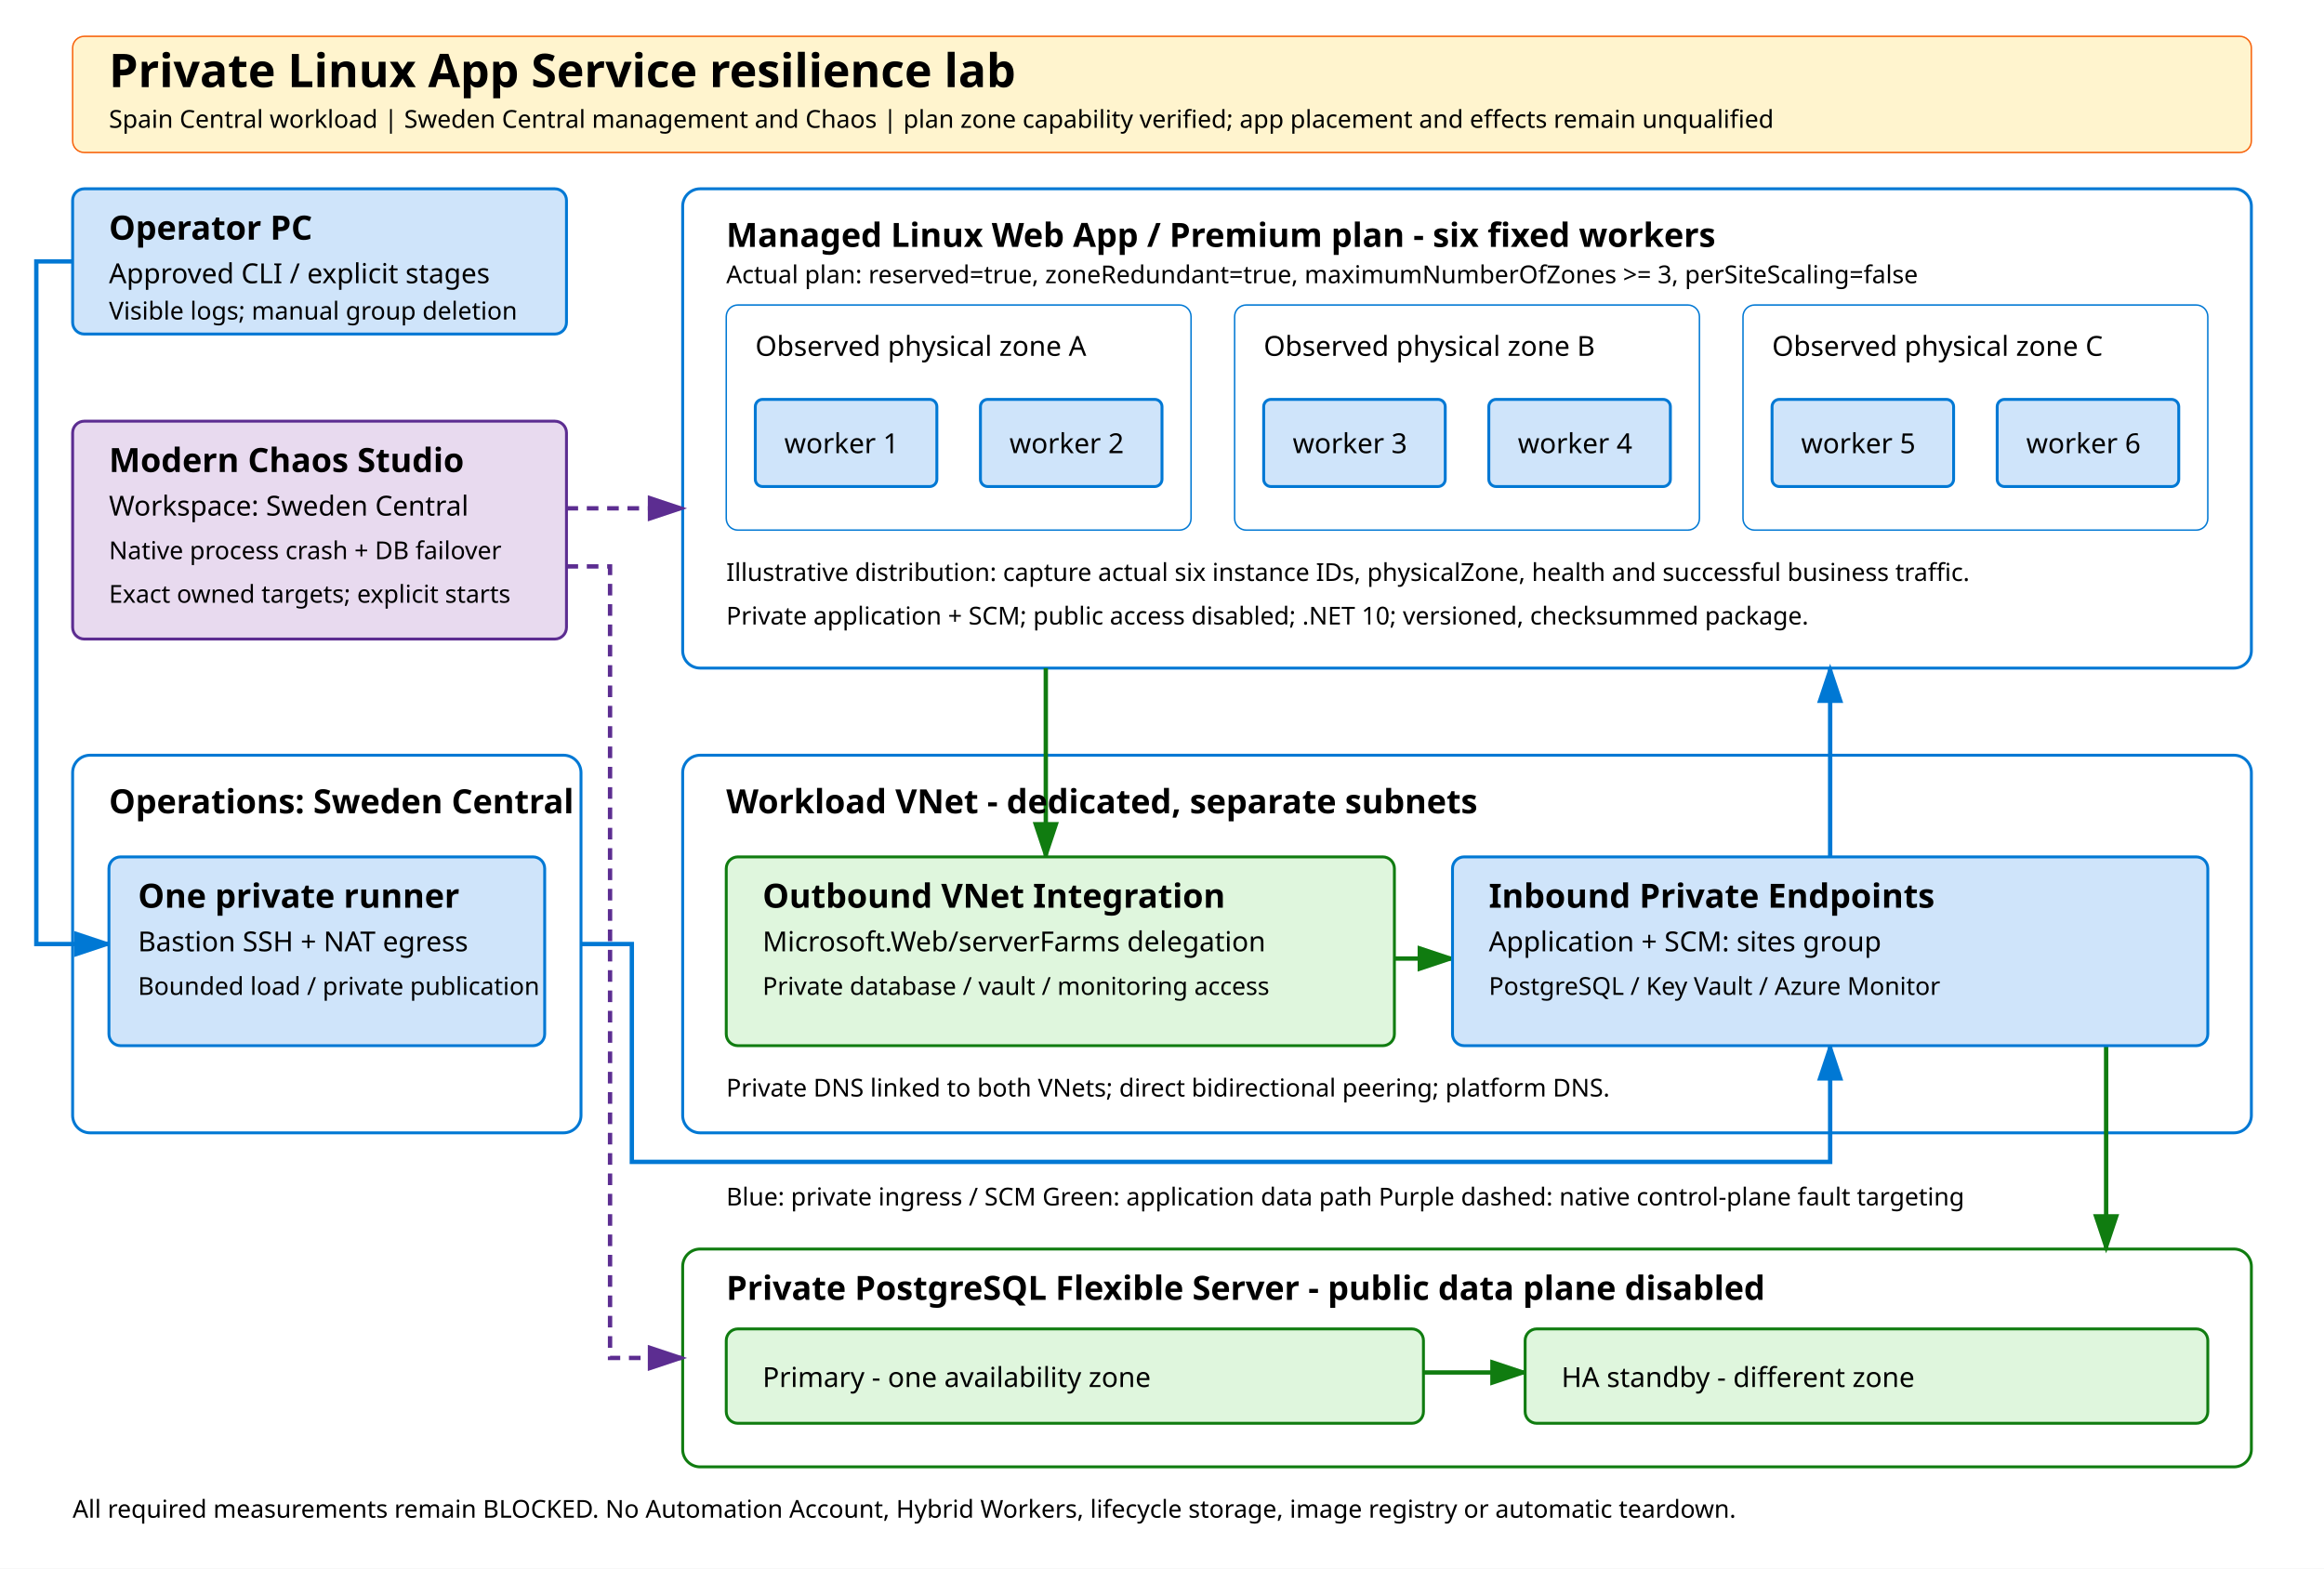
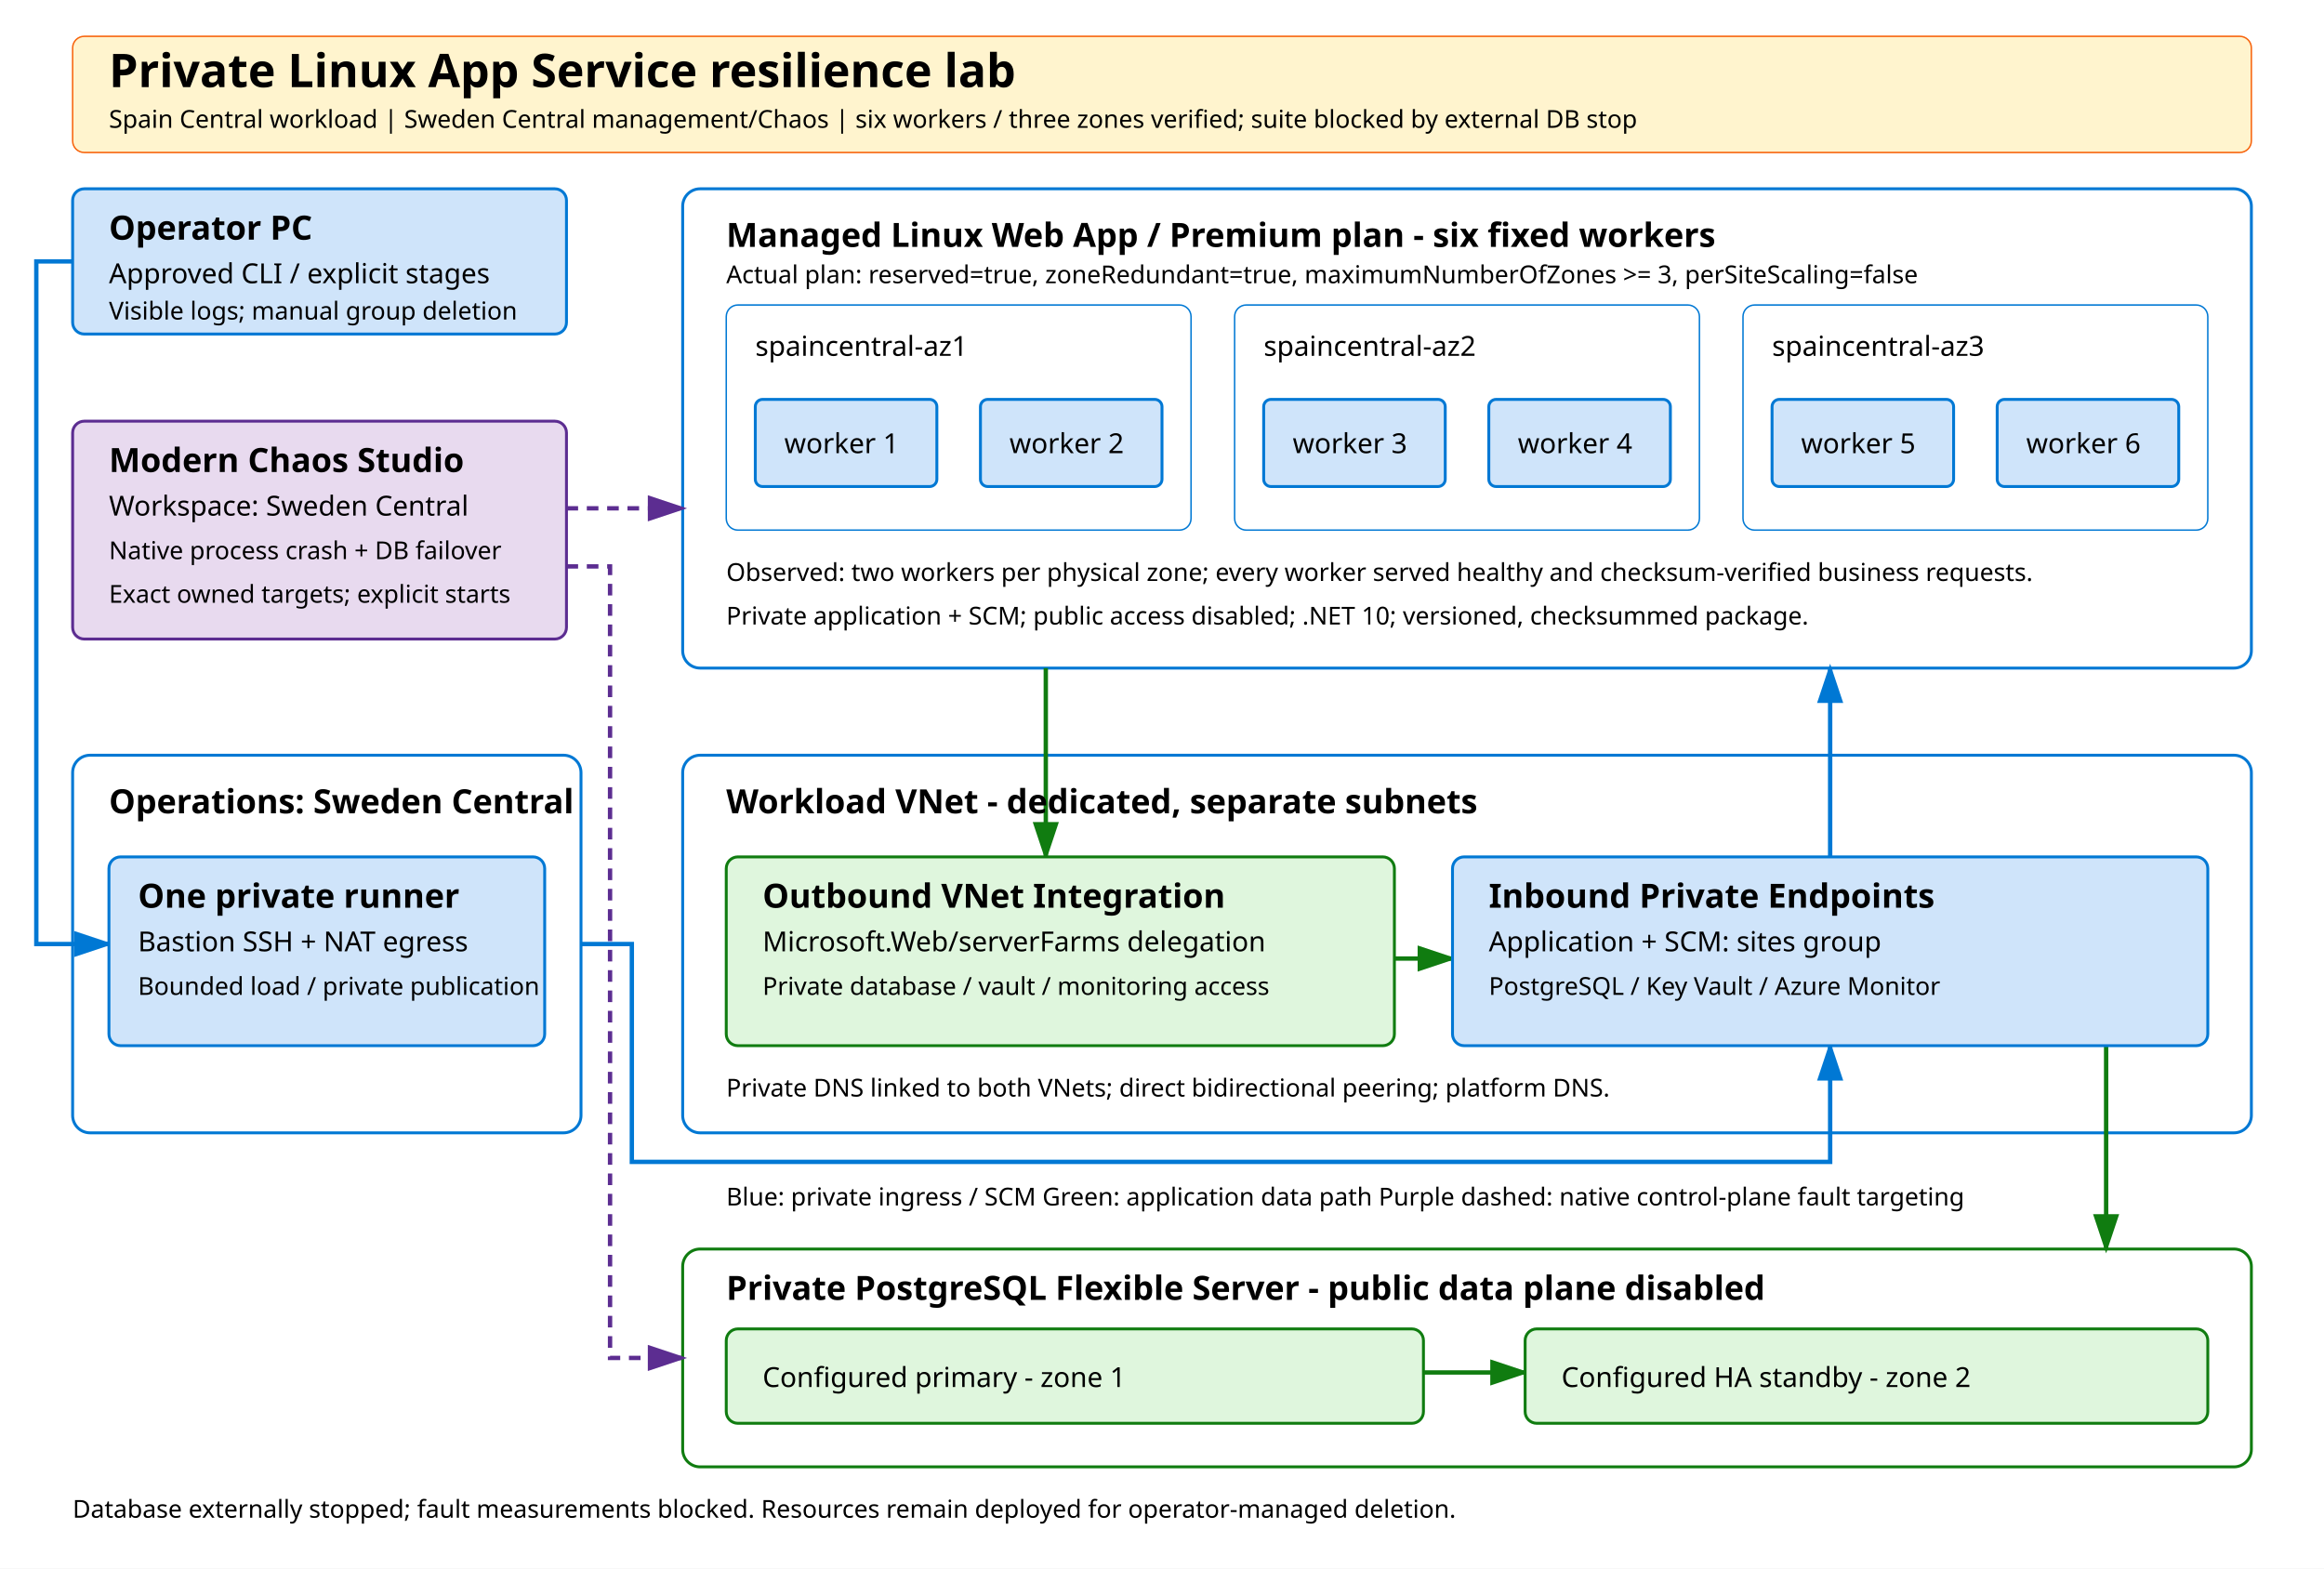
<svg xmlns="http://www.w3.org/2000/svg" width="1600" height="1080" viewBox="0 0 1600 1080">
  <defs>
    <marker id="arrow-blue" markerWidth="10" markerHeight="10" refX="8" refY="3" orient="auto" markerUnits="strokeWidth">
      <path d="M0,0 L0,6 L9,3 z" fill="#0078d4" />
    </marker>
    <marker id="arrow-green" markerWidth="10" markerHeight="10" refX="8" refY="3" orient="auto" markerUnits="strokeWidth">
      <path d="M0,0 L0,6 L9,3 z" fill="#107c10" />
    </marker>
    <marker id="arrow-purple" markerWidth="10" markerHeight="10" refX="8" refY="3" orient="auto" markerUnits="strokeWidth">
      <path d="M0,0 L0,6 L9,3 z" fill="#5c2d91" />
    </marker>
    <style>text { font-family: Segoe UI, sans-serif; fill: #000; font-size: 19px } .title { font-size: 32px; font-weight: 600 } .heading { font-size: 23px; font-weight: 600 } .small { font-size: 17px } .boundary { fill: none; stroke: #0078d4; stroke-width: 2 } .node { fill: #cfe4fa; stroke: #0078d4; stroke-width: 2 } .data { fill: #dff6dd; stroke: #107c10; stroke-width: 2 }</style>
  </defs>
  <g id="background">
    <rect width="1600" height="1080" fill="#fff" />
  </g>
  <g id="boundaries">
    <rect x="470" y="130" width="1080" height="330" rx="12" class="boundary" />
    <rect x="50" y="520" width="350" height="260" rx="12" class="boundary" />
    <rect x="470" y="520" width="1080" height="260" rx="12" class="boundary" />
    <rect x="470" y="860" width="1080" height="150" rx="12" fill="none" stroke="#107c10" stroke-width="2" />
  </g>
  <g id="connectors" fill="none" stroke-width="3">
    <path d="M50 180 H25 V650 H75" stroke="#0078d4" marker-end="url(#arrow-blue)" />
    <path d="M400 650 H435 V800 H1260 V720" stroke="#0078d4" marker-end="url(#arrow-blue)" />
    <path d="M1260 590 V460" stroke="#0078d4" marker-end="url(#arrow-blue)" />
    <path d="M720 460 V590" stroke="#107c10" marker-end="url(#arrow-green)" />
    <path d="M960 660 H1000" stroke="#107c10" marker-end="url(#arrow-green)" />
    <path d="M1450 720 V860" stroke="#107c10" marker-end="url(#arrow-green)" />
    <path d="M390 350 H470" stroke="#5c2d91" stroke-dasharray="8 6" marker-end="url(#arrow-purple)" />
    <path d="M390 390 H420 V935 H470" stroke="#5c2d91" stroke-dasharray="8 6" marker-end="url(#arrow-purple)" />
    <path d="M980 945 H1050" stroke="#107c10" marker-end="url(#arrow-green)" />
  </g>
  <g id="components">
    <rect x="50" y="130" width="340" height="100" rx="8" class="node" />
    <rect x="50" y="290" width="340" height="150" rx="8" fill="#e8daef" stroke="#5c2d91" stroke-width="2" />
    <rect x="75" y="590" width="300" height="130" rx="8" class="node" />
    <rect x="500" y="210" width="320" height="155" rx="8" fill="none" stroke="#0078d4" />
    <rect x="850" y="210" width="320" height="155" rx="8" fill="none" stroke="#0078d4" />
    <rect x="1200" y="210" width="320" height="155" rx="8" fill="none" stroke="#0078d4" />
    <rect x="520" y="275" width="125" height="60" rx="5" class="node" />
    <rect x="675" y="275" width="125" height="60" rx="5" class="node" />
    <rect x="870" y="275" width="125" height="60" rx="5" class="node" />
    <rect x="1025" y="275" width="125" height="60" rx="5" class="node" />
    <rect x="1220" y="275" width="125" height="60" rx="5" class="node" />
    <rect x="1375" y="275" width="125" height="60" rx="5" class="node" />
    <rect x="500" y="590" width="460" height="130" rx="8" class="data" />
    <rect x="1000" y="590" width="520" height="130" rx="8" class="node" />
    <rect x="500" y="915" width="480" height="65" rx="8" class="data" />
    <rect x="1050" y="915" width="470" height="65" rx="8" class="data" />
    <rect x="50" y="25" width="1500" height="80" rx="8" fill="#fff4ce" stroke="#f7630c" />
  </g>
  <g id="labels">
    <text x="75" y="60" class="title">Private Linux App Service resilience lab</text>
-     <text x="75" y="88" class="small">Spain Central workload | Sweden Central management and Chaos | plan zone capability verified; app placement and effects remain unqualified</text>
+     <text x="75" y="88" class="small">Spain Central workload | Sweden Central management/Chaos | six workers / three zones verified; suite blocked by external DB stop</text>
    <text x="75" y="165" class="heading">Operator PC</text>
    <text x="75" y="195">Approved CLI / explicit stages</text>
    <text x="75" y="220" class="small">Visible logs; manual group deletion</text>
    <text x="75" y="325" class="heading">Modern Chaos Studio</text>
    <text x="75" y="355">Workspace: Sweden Central</text>
    <text x="75" y="385" class="small">Native process crash + DB failover</text>
    <text x="75" y="415" class="small">Exact owned targets; explicit starts</text>
    <text x="500" y="170" class="heading">Managed Linux Web App / Premium plan - six fixed workers</text>
    <text x="500" y="195" class="small">Actual plan: reserved=true, zoneRedundant=true, maximumNumberOfZones &gt;= 3, perSiteScaling=false</text>
-     <text x="520" y="245">Observed physical zone A</text>
-     <text x="870" y="245">Observed physical zone B</text>
-     <text x="1220" y="245">Observed physical zone C</text>
+     <text x="520" y="245">spaincentral-az1</text>
+     <text x="870" y="245">spaincentral-az2</text>
+     <text x="1220" y="245">spaincentral-az3</text>
    <text x="540" y="312">worker 1</text>
    <text x="695" y="312">worker 2</text>
    <text x="890" y="312">worker 3</text>
    <text x="1045" y="312">worker 4</text>
    <text x="1240" y="312">worker 5</text>
    <text x="1395" y="312">worker 6</text>
-     <text x="500" y="400" class="small">Illustrative distribution: capture actual six instance IDs, physicalZone, health and successful business traffic.</text>
+     <text x="500" y="400" class="small">Observed: two workers per physical zone; every worker served healthy and checksum-verified business requests.</text>
    <text x="500" y="430" class="small">Private application + SCM; public access disabled; .NET 10; versioned, checksummed package.</text>
    <text x="75" y="560" class="heading">Operations: Sweden Central</text>
    <text x="95" y="625" class="heading">One private runner</text>
    <text x="95" y="655">Bastion SSH + NAT egress</text>
    <text x="95" y="685" class="small">Bounded load / private publication</text>
    <text x="500" y="560" class="heading">Workload VNet - dedicated, separate subnets</text>
    <text x="525" y="625" class="heading">Outbound VNet Integration</text>
    <text x="525" y="655">Microsoft.Web/serverFarms delegation</text>
    <text x="525" y="685" class="small">Private database / vault / monitoring access</text>
    <text x="1025" y="625" class="heading">Inbound Private Endpoints</text>
    <text x="1025" y="655">Application + SCM: sites group</text>
    <text x="1025" y="685" class="small">PostgreSQL / Key Vault / Azure Monitor</text>
    <text x="500" y="755" class="small">Private DNS linked to both VNets; direct bidirectional peering; platform DNS.</text>
    <text x="500" y="830" class="small">Blue: private ingress / SCM     Green: application data path     Purple dashed: native control-plane fault targeting</text>
    <text x="500" y="895" class="heading">Private PostgreSQL Flexible Server - public data plane disabled</text>
-     <text x="525" y="955">Primary - one availability zone</text>
-     <text x="1075" y="955">HA standby - different zone</text>
-     <text x="50" y="1045" class="small">All required measurements remain BLOCKED. No Automation Account, Hybrid Workers, lifecycle storage, image registry or automatic teardown.</text>
+     <text x="525" y="955">Configured primary - zone 1</text>
+     <text x="1075" y="955">Configured HA standby - zone 2</text>
+     <text x="50" y="1045" class="small">Database externally stopped; fault measurements blocked. Resources remain deployed for operator-managed deletion.</text>
  </g>
</svg>
